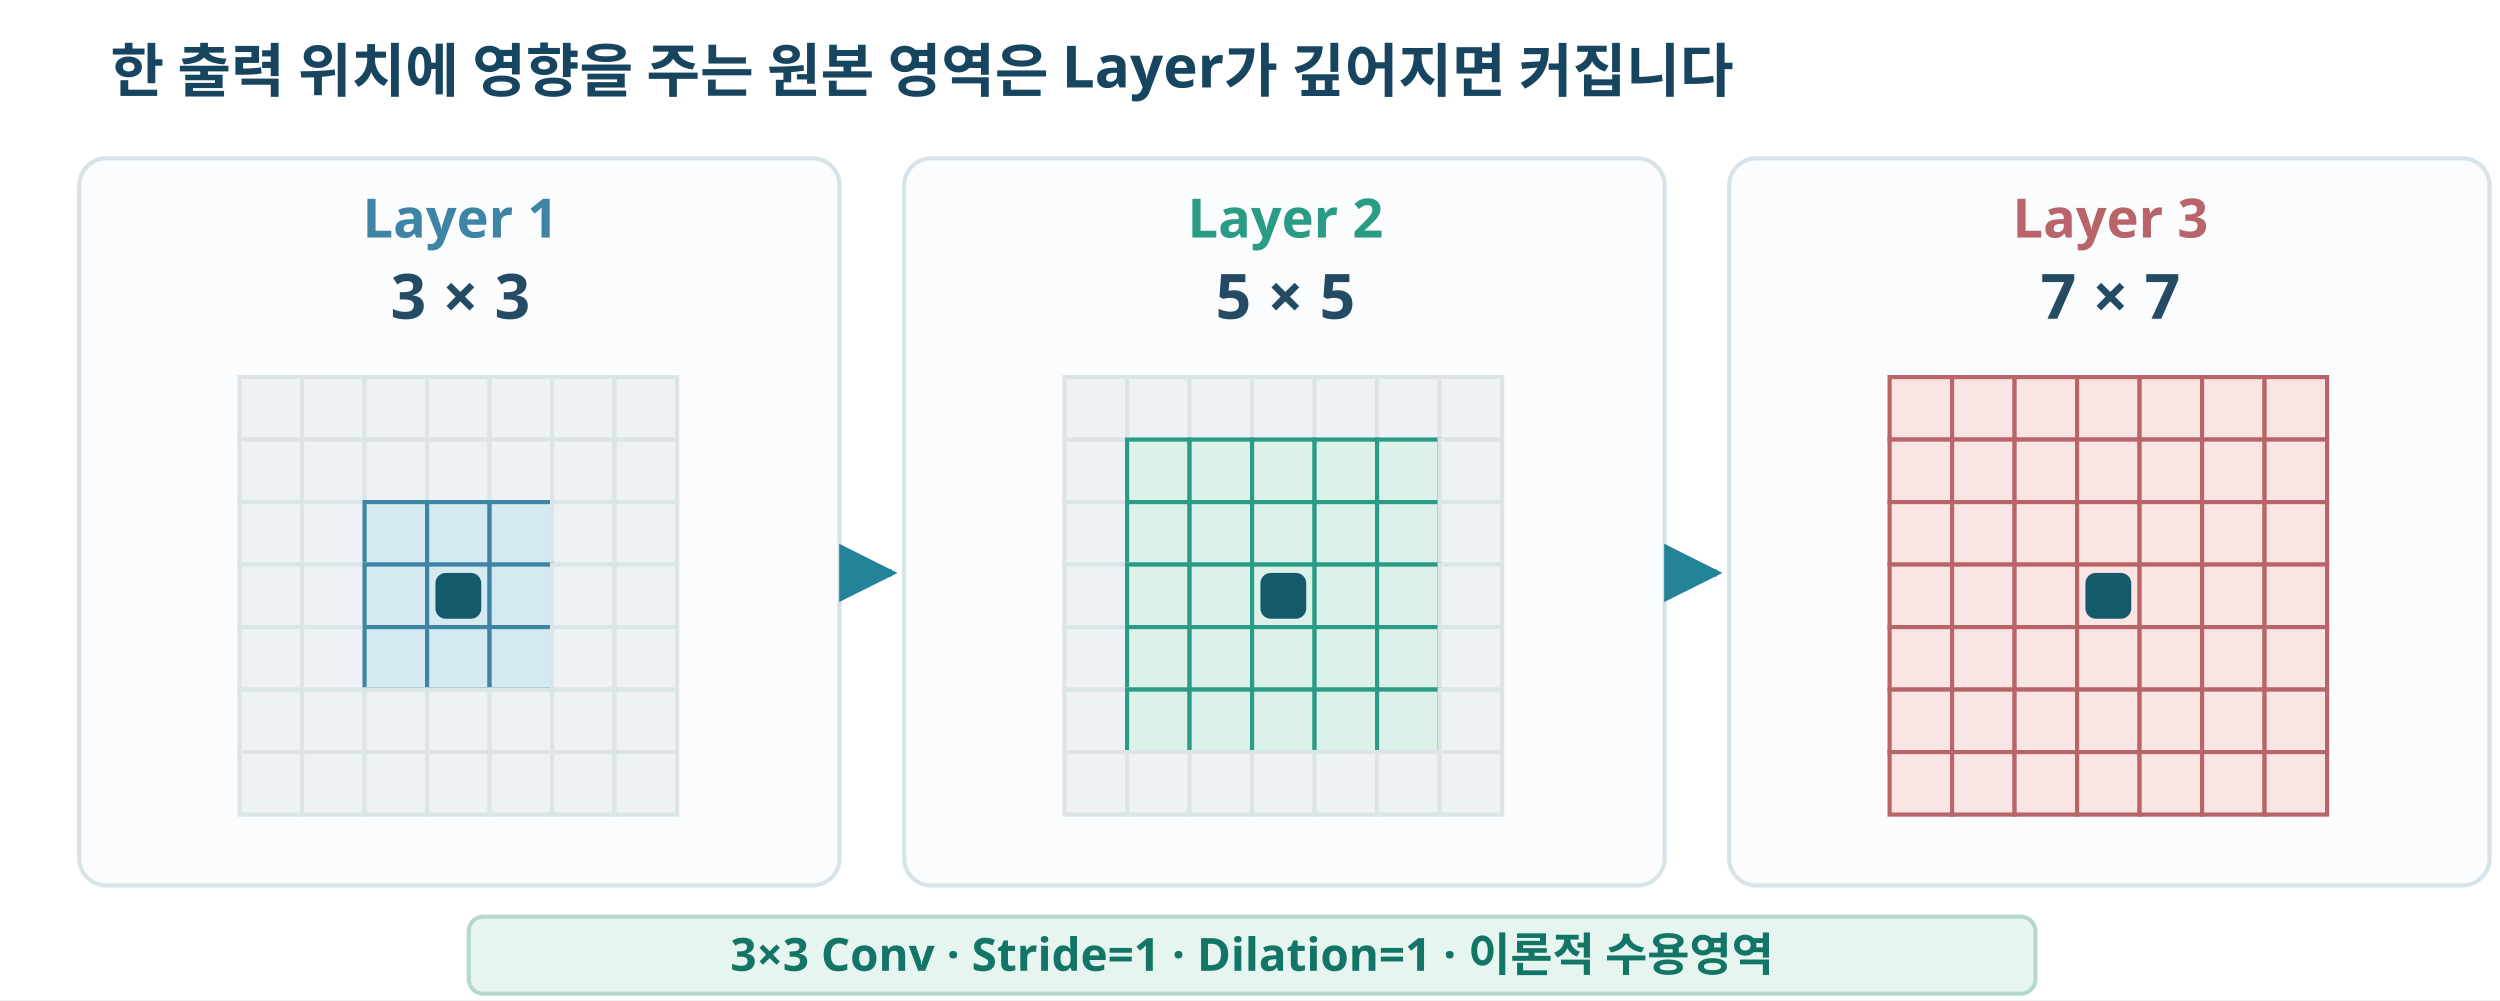
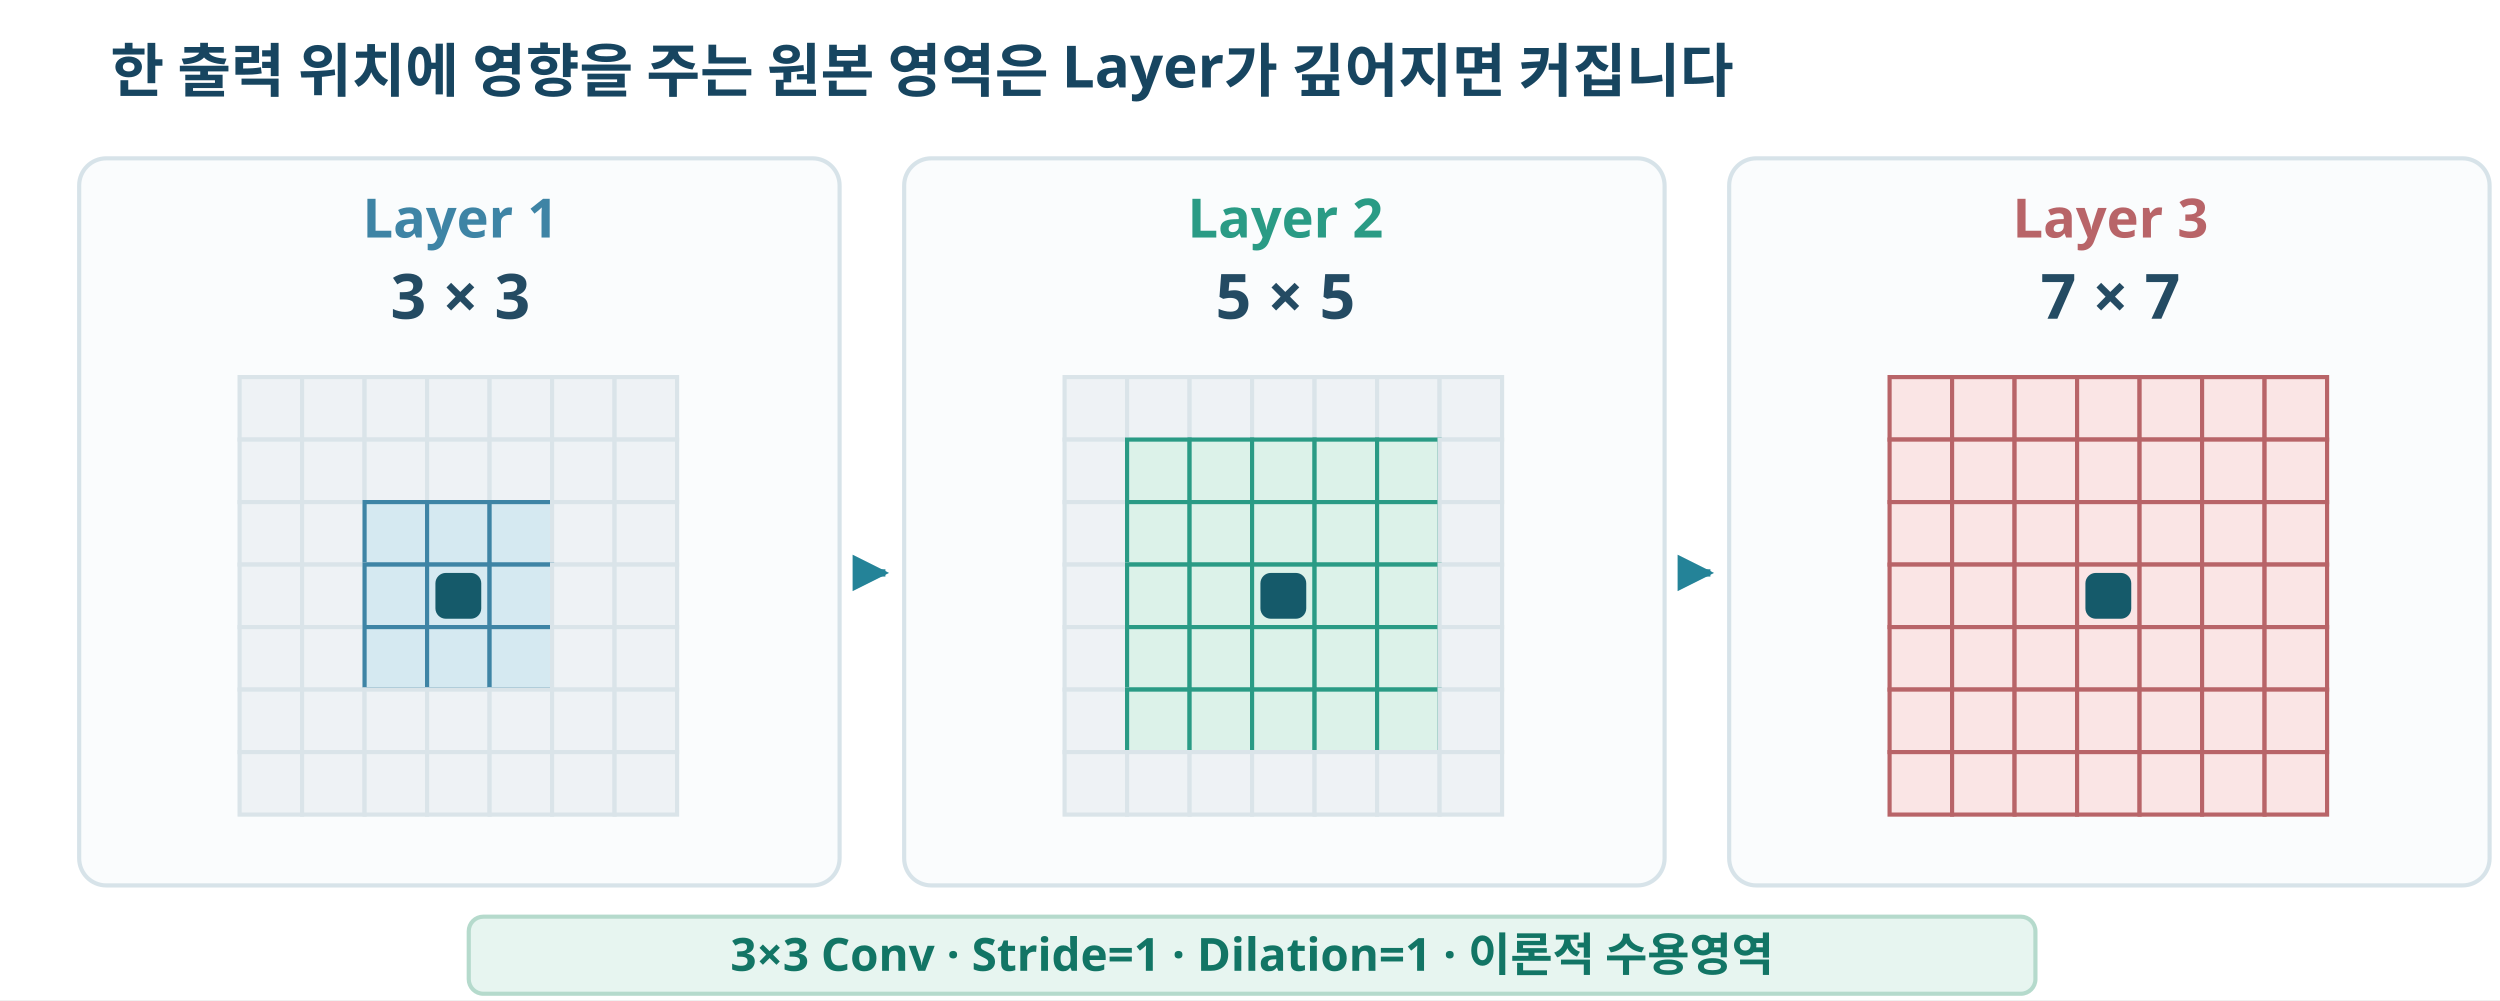
<svg xmlns="http://www.w3.org/2000/svg" width="1200" height="480" viewBox="0 0 1200 480" role="img" aria-label="3x3 convolution stride1 dilation1 stacked three layers theoretical receptive field increases 3x3 5x5 7x7, same central input grid">
  <defs>
-     <marker id="a" viewBox="0 0 10 10" refX="9" refY="5" markerWidth="8" markerHeight="8" orient="auto">
+     <marker id="a" viewBox="0 0 10 10" refX="9" refY="5" markerWidth="5" markerHeight="5" orient="auto">
      <path d="M0 0L10 5L0 10Z" fill="#248398" />
    </marker>
  </defs>
  <rect width="1200" height="480" fill="#fff" />
  <text x="53" y="44" text-anchor="start" font-family="Malgun Gothic,Noto Sans KR,sans-serif" font-size="28" font-weight="760" fill="#174560">한 출력 위치에 영향을 주는 원본 영역은 Layer가 깊어지면 커집니다</text>
  <rect x="38" y="76" width="365" height="349" rx="13" fill="#fafcfd" stroke="#d7e3e9" stroke-width="2" />
  <text x="221" y="114" text-anchor="middle" font-family="Malgun Gothic,Noto Sans KR,sans-serif" font-size="26" font-weight="770" fill="#3e84a5">Layer 1</text>
  <text x="221" y="153" text-anchor="middle" font-family="Malgun Gothic,Noto Sans KR,sans-serif" font-size="30" font-weight="750" fill="#244b63">3 × 3</text>
  <rect x="115" y="181" width="30" height="30" rx="0" fill="#eef2f5" stroke="#dae4e9" stroke-width="2" />
  <rect x="145" y="181" width="30" height="30" rx="0" fill="#eef2f5" stroke="#dae4e9" stroke-width="2" />
  <rect x="175" y="181" width="30" height="30" rx="0" fill="#eef2f5" stroke="#dae4e9" stroke-width="2" />
  <rect x="205" y="181" width="30" height="30" rx="0" fill="#eef2f5" stroke="#dae4e9" stroke-width="2" />
  <rect x="235" y="181" width="30" height="30" rx="0" fill="#eef2f5" stroke="#dae4e9" stroke-width="2" />
  <rect x="265" y="181" width="30" height="30" rx="0" fill="#eef2f5" stroke="#dae4e9" stroke-width="2" />
  <rect x="295" y="181" width="30" height="30" rx="0" fill="#eef2f5" stroke="#dae4e9" stroke-width="2" />
  <rect x="115" y="211" width="30" height="30" rx="0" fill="#eef2f5" stroke="#dae4e9" stroke-width="2" />
  <rect x="145" y="211" width="30" height="30" rx="0" fill="#eef2f5" stroke="#dae4e9" stroke-width="2" />
  <rect x="175" y="211" width="30" height="30" rx="0" fill="#eef2f5" stroke="#dae4e9" stroke-width="2" />
  <rect x="205" y="211" width="30" height="30" rx="0" fill="#eef2f5" stroke="#dae4e9" stroke-width="2" />
  <rect x="235" y="211" width="30" height="30" rx="0" fill="#eef2f5" stroke="#dae4e9" stroke-width="2" />
  <rect x="265" y="211" width="30" height="30" rx="0" fill="#eef2f5" stroke="#dae4e9" stroke-width="2" />
  <rect x="295" y="211" width="30" height="30" rx="0" fill="#eef2f5" stroke="#dae4e9" stroke-width="2" />
  <rect x="115" y="241" width="30" height="30" rx="0" fill="#eef2f5" stroke="#dae4e9" stroke-width="2" />
  <rect x="145" y="241" width="30" height="30" rx="0" fill="#eef2f5" stroke="#dae4e9" stroke-width="2" />
  <rect x="175" y="241" width="30" height="30" rx="0" fill="#d5e9f1" stroke="#3e84a5" stroke-width="2" />
  <rect x="205" y="241" width="30" height="30" rx="0" fill="#d5e9f1" stroke="#3e84a5" stroke-width="2" />
  <rect x="235" y="241" width="30" height="30" rx="0" fill="#d5e9f1" stroke="#3e84a5" stroke-width="2" />
  <rect x="265" y="241" width="30" height="30" rx="0" fill="#eef2f5" stroke="#dae4e9" stroke-width="2" />
  <rect x="295" y="241" width="30" height="30" rx="0" fill="#eef2f5" stroke="#dae4e9" stroke-width="2" />
  <rect x="115" y="271" width="30" height="30" rx="0" fill="#eef2f5" stroke="#dae4e9" stroke-width="2" />
  <rect x="145" y="271" width="30" height="30" rx="0" fill="#eef2f5" stroke="#dae4e9" stroke-width="2" />
  <rect x="175" y="271" width="30" height="30" rx="0" fill="#d5e9f1" stroke="#3e84a5" stroke-width="2" />
  <rect x="205" y="271" width="30" height="30" rx="0" fill="#d5e9f1" stroke="#3e84a5" stroke-width="2" />
  <rect x="235" y="271" width="30" height="30" rx="0" fill="#d5e9f1" stroke="#3e84a5" stroke-width="2" />
  <rect x="265" y="271" width="30" height="30" rx="0" fill="#eef2f5" stroke="#dae4e9" stroke-width="2" />
  <rect x="295" y="271" width="30" height="30" rx="0" fill="#eef2f5" stroke="#dae4e9" stroke-width="2" />
  <rect x="115" y="301" width="30" height="30" rx="0" fill="#eef2f5" stroke="#dae4e9" stroke-width="2" />
  <rect x="145" y="301" width="30" height="30" rx="0" fill="#eef2f5" stroke="#dae4e9" stroke-width="2" />
  <rect x="175" y="301" width="30" height="30" rx="0" fill="#d5e9f1" stroke="#3e84a5" stroke-width="2" />
  <rect x="205" y="301" width="30" height="30" rx="0" fill="#d5e9f1" stroke="#3e84a5" stroke-width="2" />
  <rect x="235" y="301" width="30" height="30" rx="0" fill="#d5e9f1" stroke="#3e84a5" stroke-width="2" />
  <rect x="265" y="301" width="30" height="30" rx="0" fill="#eef2f5" stroke="#dae4e9" stroke-width="2" />
  <rect x="295" y="301" width="30" height="30" rx="0" fill="#eef2f5" stroke="#dae4e9" stroke-width="2" />
  <rect x="115" y="331" width="30" height="30" rx="0" fill="#eef2f5" stroke="#dae4e9" stroke-width="2" />
  <rect x="145" y="331" width="30" height="30" rx="0" fill="#eef2f5" stroke="#dae4e9" stroke-width="2" />
  <rect x="175" y="331" width="30" height="30" rx="0" fill="#eef2f5" stroke="#dae4e9" stroke-width="2" />
  <rect x="205" y="331" width="30" height="30" rx="0" fill="#eef2f5" stroke="#dae4e9" stroke-width="2" />
  <rect x="235" y="331" width="30" height="30" rx="0" fill="#eef2f5" stroke="#dae4e9" stroke-width="2" />
  <rect x="265" y="331" width="30" height="30" rx="0" fill="#eef2f5" stroke="#dae4e9" stroke-width="2" />
  <rect x="295" y="331" width="30" height="30" rx="0" fill="#eef2f5" stroke="#dae4e9" stroke-width="2" />
  <rect x="115" y="361" width="30" height="30" rx="0" fill="#eef2f5" stroke="#dae4e9" stroke-width="2" />
  <rect x="145" y="361" width="30" height="30" rx="0" fill="#eef2f5" stroke="#dae4e9" stroke-width="2" />
  <rect x="175" y="361" width="30" height="30" rx="0" fill="#eef2f5" stroke="#dae4e9" stroke-width="2" />
  <rect x="205" y="361" width="30" height="30" rx="0" fill="#eef2f5" stroke="#dae4e9" stroke-width="2" />
  <rect x="235" y="361" width="30" height="30" rx="0" fill="#eef2f5" stroke="#dae4e9" stroke-width="2" />
  <rect x="265" y="361" width="30" height="30" rx="0" fill="#eef2f5" stroke="#dae4e9" stroke-width="2" />
  <rect x="295" y="361" width="30" height="30" rx="0" fill="#eef2f5" stroke="#dae4e9" stroke-width="2" />
  <rect x="210" y="276" width="20" height="20" rx="4" fill="#155a6a" stroke="#155a6a" stroke-width="2" />
-   <line x1="408" y1="275" x2="428" y2="275" stroke="#248398" stroke-width="3.5" marker-end="url(#a)" />
+   <line x1="411" y1="275" x2="425" y2="275" stroke="#248398" stroke-width="3.5" marker-end="url(#a)" />
  <rect x="434" y="76" width="365" height="349" rx="13" fill="#fafcfd" stroke="#d7e3e9" stroke-width="2" />
  <text x="617" y="114" text-anchor="middle" font-family="Malgun Gothic,Noto Sans KR,sans-serif" font-size="26" font-weight="770" fill="#2a9b85">Layer 2</text>
  <text x="617" y="153" text-anchor="middle" font-family="Malgun Gothic,Noto Sans KR,sans-serif" font-size="30" font-weight="750" fill="#244b63">5 × 5</text>
  <rect x="511" y="181" width="30" height="30" rx="0" fill="#eef2f5" stroke="#dae4e9" stroke-width="2" />
  <rect x="541" y="181" width="30" height="30" rx="0" fill="#eef2f5" stroke="#dae4e9" stroke-width="2" />
  <rect x="571" y="181" width="30" height="30" rx="0" fill="#eef2f5" stroke="#dae4e9" stroke-width="2" />
  <rect x="601" y="181" width="30" height="30" rx="0" fill="#eef2f5" stroke="#dae4e9" stroke-width="2" />
  <rect x="631" y="181" width="30" height="30" rx="0" fill="#eef2f5" stroke="#dae4e9" stroke-width="2" />
  <rect x="661" y="181" width="30" height="30" rx="0" fill="#eef2f5" stroke="#dae4e9" stroke-width="2" />
  <rect x="691" y="181" width="30" height="30" rx="0" fill="#eef2f5" stroke="#dae4e9" stroke-width="2" />
  <rect x="511" y="211" width="30" height="30" rx="0" fill="#eef2f5" stroke="#dae4e9" stroke-width="2" />
  <rect x="541" y="211" width="30" height="30" rx="0" fill="#dcf2e9" stroke="#2a9b85" stroke-width="2" />
  <rect x="571" y="211" width="30" height="30" rx="0" fill="#dcf2e9" stroke="#2a9b85" stroke-width="2" />
  <rect x="601" y="211" width="30" height="30" rx="0" fill="#dcf2e9" stroke="#2a9b85" stroke-width="2" />
  <rect x="631" y="211" width="30" height="30" rx="0" fill="#dcf2e9" stroke="#2a9b85" stroke-width="2" />
  <rect x="661" y="211" width="30" height="30" rx="0" fill="#dcf2e9" stroke="#2a9b85" stroke-width="2" />
  <rect x="691" y="211" width="30" height="30" rx="0" fill="#eef2f5" stroke="#dae4e9" stroke-width="2" />
  <rect x="511" y="241" width="30" height="30" rx="0" fill="#eef2f5" stroke="#dae4e9" stroke-width="2" />
  <rect x="541" y="241" width="30" height="30" rx="0" fill="#dcf2e9" stroke="#2a9b85" stroke-width="2" />
  <rect x="571" y="241" width="30" height="30" rx="0" fill="#dcf2e9" stroke="#2a9b85" stroke-width="2" />
  <rect x="601" y="241" width="30" height="30" rx="0" fill="#dcf2e9" stroke="#2a9b85" stroke-width="2" />
  <rect x="631" y="241" width="30" height="30" rx="0" fill="#dcf2e9" stroke="#2a9b85" stroke-width="2" />
  <rect x="661" y="241" width="30" height="30" rx="0" fill="#dcf2e9" stroke="#2a9b85" stroke-width="2" />
  <rect x="691" y="241" width="30" height="30" rx="0" fill="#eef2f5" stroke="#dae4e9" stroke-width="2" />
  <rect x="511" y="271" width="30" height="30" rx="0" fill="#eef2f5" stroke="#dae4e9" stroke-width="2" />
  <rect x="541" y="271" width="30" height="30" rx="0" fill="#dcf2e9" stroke="#2a9b85" stroke-width="2" />
  <rect x="571" y="271" width="30" height="30" rx="0" fill="#dcf2e9" stroke="#2a9b85" stroke-width="2" />
  <rect x="601" y="271" width="30" height="30" rx="0" fill="#dcf2e9" stroke="#2a9b85" stroke-width="2" />
  <rect x="631" y="271" width="30" height="30" rx="0" fill="#dcf2e9" stroke="#2a9b85" stroke-width="2" />
  <rect x="661" y="271" width="30" height="30" rx="0" fill="#dcf2e9" stroke="#2a9b85" stroke-width="2" />
  <rect x="691" y="271" width="30" height="30" rx="0" fill="#eef2f5" stroke="#dae4e9" stroke-width="2" />
  <rect x="511" y="301" width="30" height="30" rx="0" fill="#eef2f5" stroke="#dae4e9" stroke-width="2" />
  <rect x="541" y="301" width="30" height="30" rx="0" fill="#dcf2e9" stroke="#2a9b85" stroke-width="2" />
  <rect x="571" y="301" width="30" height="30" rx="0" fill="#dcf2e9" stroke="#2a9b85" stroke-width="2" />
  <rect x="601" y="301" width="30" height="30" rx="0" fill="#dcf2e9" stroke="#2a9b85" stroke-width="2" />
  <rect x="631" y="301" width="30" height="30" rx="0" fill="#dcf2e9" stroke="#2a9b85" stroke-width="2" />
  <rect x="661" y="301" width="30" height="30" rx="0" fill="#dcf2e9" stroke="#2a9b85" stroke-width="2" />
  <rect x="691" y="301" width="30" height="30" rx="0" fill="#eef2f5" stroke="#dae4e9" stroke-width="2" />
  <rect x="511" y="331" width="30" height="30" rx="0" fill="#eef2f5" stroke="#dae4e9" stroke-width="2" />
  <rect x="541" y="331" width="30" height="30" rx="0" fill="#dcf2e9" stroke="#2a9b85" stroke-width="2" />
  <rect x="571" y="331" width="30" height="30" rx="0" fill="#dcf2e9" stroke="#2a9b85" stroke-width="2" />
  <rect x="601" y="331" width="30" height="30" rx="0" fill="#dcf2e9" stroke="#2a9b85" stroke-width="2" />
  <rect x="631" y="331" width="30" height="30" rx="0" fill="#dcf2e9" stroke="#2a9b85" stroke-width="2" />
  <rect x="661" y="331" width="30" height="30" rx="0" fill="#dcf2e9" stroke="#2a9b85" stroke-width="2" />
  <rect x="691" y="331" width="30" height="30" rx="0" fill="#eef2f5" stroke="#dae4e9" stroke-width="2" />
  <rect x="511" y="361" width="30" height="30" rx="0" fill="#eef2f5" stroke="#dae4e9" stroke-width="2" />
  <rect x="541" y="361" width="30" height="30" rx="0" fill="#eef2f5" stroke="#dae4e9" stroke-width="2" />
  <rect x="571" y="361" width="30" height="30" rx="0" fill="#eef2f5" stroke="#dae4e9" stroke-width="2" />
  <rect x="601" y="361" width="30" height="30" rx="0" fill="#eef2f5" stroke="#dae4e9" stroke-width="2" />
  <rect x="631" y="361" width="30" height="30" rx="0" fill="#eef2f5" stroke="#dae4e9" stroke-width="2" />
  <rect x="661" y="361" width="30" height="30" rx="0" fill="#eef2f5" stroke="#dae4e9" stroke-width="2" />
  <rect x="691" y="361" width="30" height="30" rx="0" fill="#eef2f5" stroke="#dae4e9" stroke-width="2" />
  <rect x="606" y="276" width="20" height="20" rx="4" fill="#155a6a" stroke="#155a6a" stroke-width="2" />
-   <line x1="804" y1="275" x2="824" y2="275" stroke="#248398" stroke-width="3.5" marker-end="url(#a)" />
+   <line x1="807" y1="275" x2="821" y2="275" stroke="#248398" stroke-width="3.5" marker-end="url(#a)" />
  <rect x="830" y="76" width="365" height="349" rx="13" fill="#fafcfd" stroke="#d7e3e9" stroke-width="2" />
  <text x="1013" y="114" text-anchor="middle" font-family="Malgun Gothic,Noto Sans KR,sans-serif" font-size="26" font-weight="770" fill="#b86468">Layer 3</text>
  <text x="1013" y="153" text-anchor="middle" font-family="Malgun Gothic,Noto Sans KR,sans-serif" font-size="30" font-weight="750" fill="#244b63">7 × 7</text>
  <rect x="907" y="181" width="30" height="30" rx="0" fill="#fae5e5" stroke="#b86468" stroke-width="2" />
  <rect x="937" y="181" width="30" height="30" rx="0" fill="#fae5e5" stroke="#b86468" stroke-width="2" />
  <rect x="967" y="181" width="30" height="30" rx="0" fill="#fae5e5" stroke="#b86468" stroke-width="2" />
  <rect x="997" y="181" width="30" height="30" rx="0" fill="#fae5e5" stroke="#b86468" stroke-width="2" />
  <rect x="1027" y="181" width="30" height="30" rx="0" fill="#fae5e5" stroke="#b86468" stroke-width="2" />
  <rect x="1057" y="181" width="30" height="30" rx="0" fill="#fae5e5" stroke="#b86468" stroke-width="2" />
  <rect x="1087" y="181" width="30" height="30" rx="0" fill="#fae5e5" stroke="#b86468" stroke-width="2" />
  <rect x="907" y="211" width="30" height="30" rx="0" fill="#fae5e5" stroke="#b86468" stroke-width="2" />
  <rect x="937" y="211" width="30" height="30" rx="0" fill="#fae5e5" stroke="#b86468" stroke-width="2" />
  <rect x="967" y="211" width="30" height="30" rx="0" fill="#fae5e5" stroke="#b86468" stroke-width="2" />
  <rect x="997" y="211" width="30" height="30" rx="0" fill="#fae5e5" stroke="#b86468" stroke-width="2" />
  <rect x="1027" y="211" width="30" height="30" rx="0" fill="#fae5e5" stroke="#b86468" stroke-width="2" />
  <rect x="1057" y="211" width="30" height="30" rx="0" fill="#fae5e5" stroke="#b86468" stroke-width="2" />
  <rect x="1087" y="211" width="30" height="30" rx="0" fill="#fae5e5" stroke="#b86468" stroke-width="2" />
  <rect x="907" y="241" width="30" height="30" rx="0" fill="#fae5e5" stroke="#b86468" stroke-width="2" />
  <rect x="937" y="241" width="30" height="30" rx="0" fill="#fae5e5" stroke="#b86468" stroke-width="2" />
  <rect x="967" y="241" width="30" height="30" rx="0" fill="#fae5e5" stroke="#b86468" stroke-width="2" />
  <rect x="997" y="241" width="30" height="30" rx="0" fill="#fae5e5" stroke="#b86468" stroke-width="2" />
  <rect x="1027" y="241" width="30" height="30" rx="0" fill="#fae5e5" stroke="#b86468" stroke-width="2" />
  <rect x="1057" y="241" width="30" height="30" rx="0" fill="#fae5e5" stroke="#b86468" stroke-width="2" />
  <rect x="1087" y="241" width="30" height="30" rx="0" fill="#fae5e5" stroke="#b86468" stroke-width="2" />
  <rect x="907" y="271" width="30" height="30" rx="0" fill="#fae5e5" stroke="#b86468" stroke-width="2" />
  <rect x="937" y="271" width="30" height="30" rx="0" fill="#fae5e5" stroke="#b86468" stroke-width="2" />
  <rect x="967" y="271" width="30" height="30" rx="0" fill="#fae5e5" stroke="#b86468" stroke-width="2" />
  <rect x="997" y="271" width="30" height="30" rx="0" fill="#fae5e5" stroke="#b86468" stroke-width="2" />
  <rect x="1027" y="271" width="30" height="30" rx="0" fill="#fae5e5" stroke="#b86468" stroke-width="2" />
  <rect x="1057" y="271" width="30" height="30" rx="0" fill="#fae5e5" stroke="#b86468" stroke-width="2" />
  <rect x="1087" y="271" width="30" height="30" rx="0" fill="#fae5e5" stroke="#b86468" stroke-width="2" />
  <rect x="907" y="301" width="30" height="30" rx="0" fill="#fae5e5" stroke="#b86468" stroke-width="2" />
  <rect x="937" y="301" width="30" height="30" rx="0" fill="#fae5e5" stroke="#b86468" stroke-width="2" />
  <rect x="967" y="301" width="30" height="30" rx="0" fill="#fae5e5" stroke="#b86468" stroke-width="2" />
  <rect x="997" y="301" width="30" height="30" rx="0" fill="#fae5e5" stroke="#b86468" stroke-width="2" />
  <rect x="1027" y="301" width="30" height="30" rx="0" fill="#fae5e5" stroke="#b86468" stroke-width="2" />
  <rect x="1057" y="301" width="30" height="30" rx="0" fill="#fae5e5" stroke="#b86468" stroke-width="2" />
  <rect x="1087" y="301" width="30" height="30" rx="0" fill="#fae5e5" stroke="#b86468" stroke-width="2" />
  <rect x="907" y="331" width="30" height="30" rx="0" fill="#fae5e5" stroke="#b86468" stroke-width="2" />
  <rect x="937" y="331" width="30" height="30" rx="0" fill="#fae5e5" stroke="#b86468" stroke-width="2" />
  <rect x="967" y="331" width="30" height="30" rx="0" fill="#fae5e5" stroke="#b86468" stroke-width="2" />
  <rect x="997" y="331" width="30" height="30" rx="0" fill="#fae5e5" stroke="#b86468" stroke-width="2" />
  <rect x="1027" y="331" width="30" height="30" rx="0" fill="#fae5e5" stroke="#b86468" stroke-width="2" />
  <rect x="1057" y="331" width="30" height="30" rx="0" fill="#fae5e5" stroke="#b86468" stroke-width="2" />
  <rect x="1087" y="331" width="30" height="30" rx="0" fill="#fae5e5" stroke="#b86468" stroke-width="2" />
  <rect x="907" y="361" width="30" height="30" rx="0" fill="#fae5e5" stroke="#b86468" stroke-width="2" />
  <rect x="937" y="361" width="30" height="30" rx="0" fill="#fae5e5" stroke="#b86468" stroke-width="2" />
  <rect x="967" y="361" width="30" height="30" rx="0" fill="#fae5e5" stroke="#b86468" stroke-width="2" />
  <rect x="997" y="361" width="30" height="30" rx="0" fill="#fae5e5" stroke="#b86468" stroke-width="2" />
  <rect x="1027" y="361" width="30" height="30" rx="0" fill="#fae5e5" stroke="#b86468" stroke-width="2" />
  <rect x="1057" y="361" width="30" height="30" rx="0" fill="#fae5e5" stroke="#b86468" stroke-width="2" />
  <rect x="1087" y="361" width="30" height="30" rx="0" fill="#fae5e5" stroke="#b86468" stroke-width="2" />
  <rect x="1002" y="276" width="20" height="20" rx="4" fill="#155a6a" stroke="#155a6a" stroke-width="2" />
  <rect x="225" y="440" width="752" height="37" rx="7" fill="#e7f5f0" stroke="#b5dacc" stroke-width="2" />
  <text x="601" y="466" text-anchor="middle" font-family="Malgun Gothic,Noto Sans KR,sans-serif" font-size="22" font-weight="730" fill="#127565">3×3 Conv · Stride=1 · Dilation=1 · 이론적 수용영역</text>
</svg>
